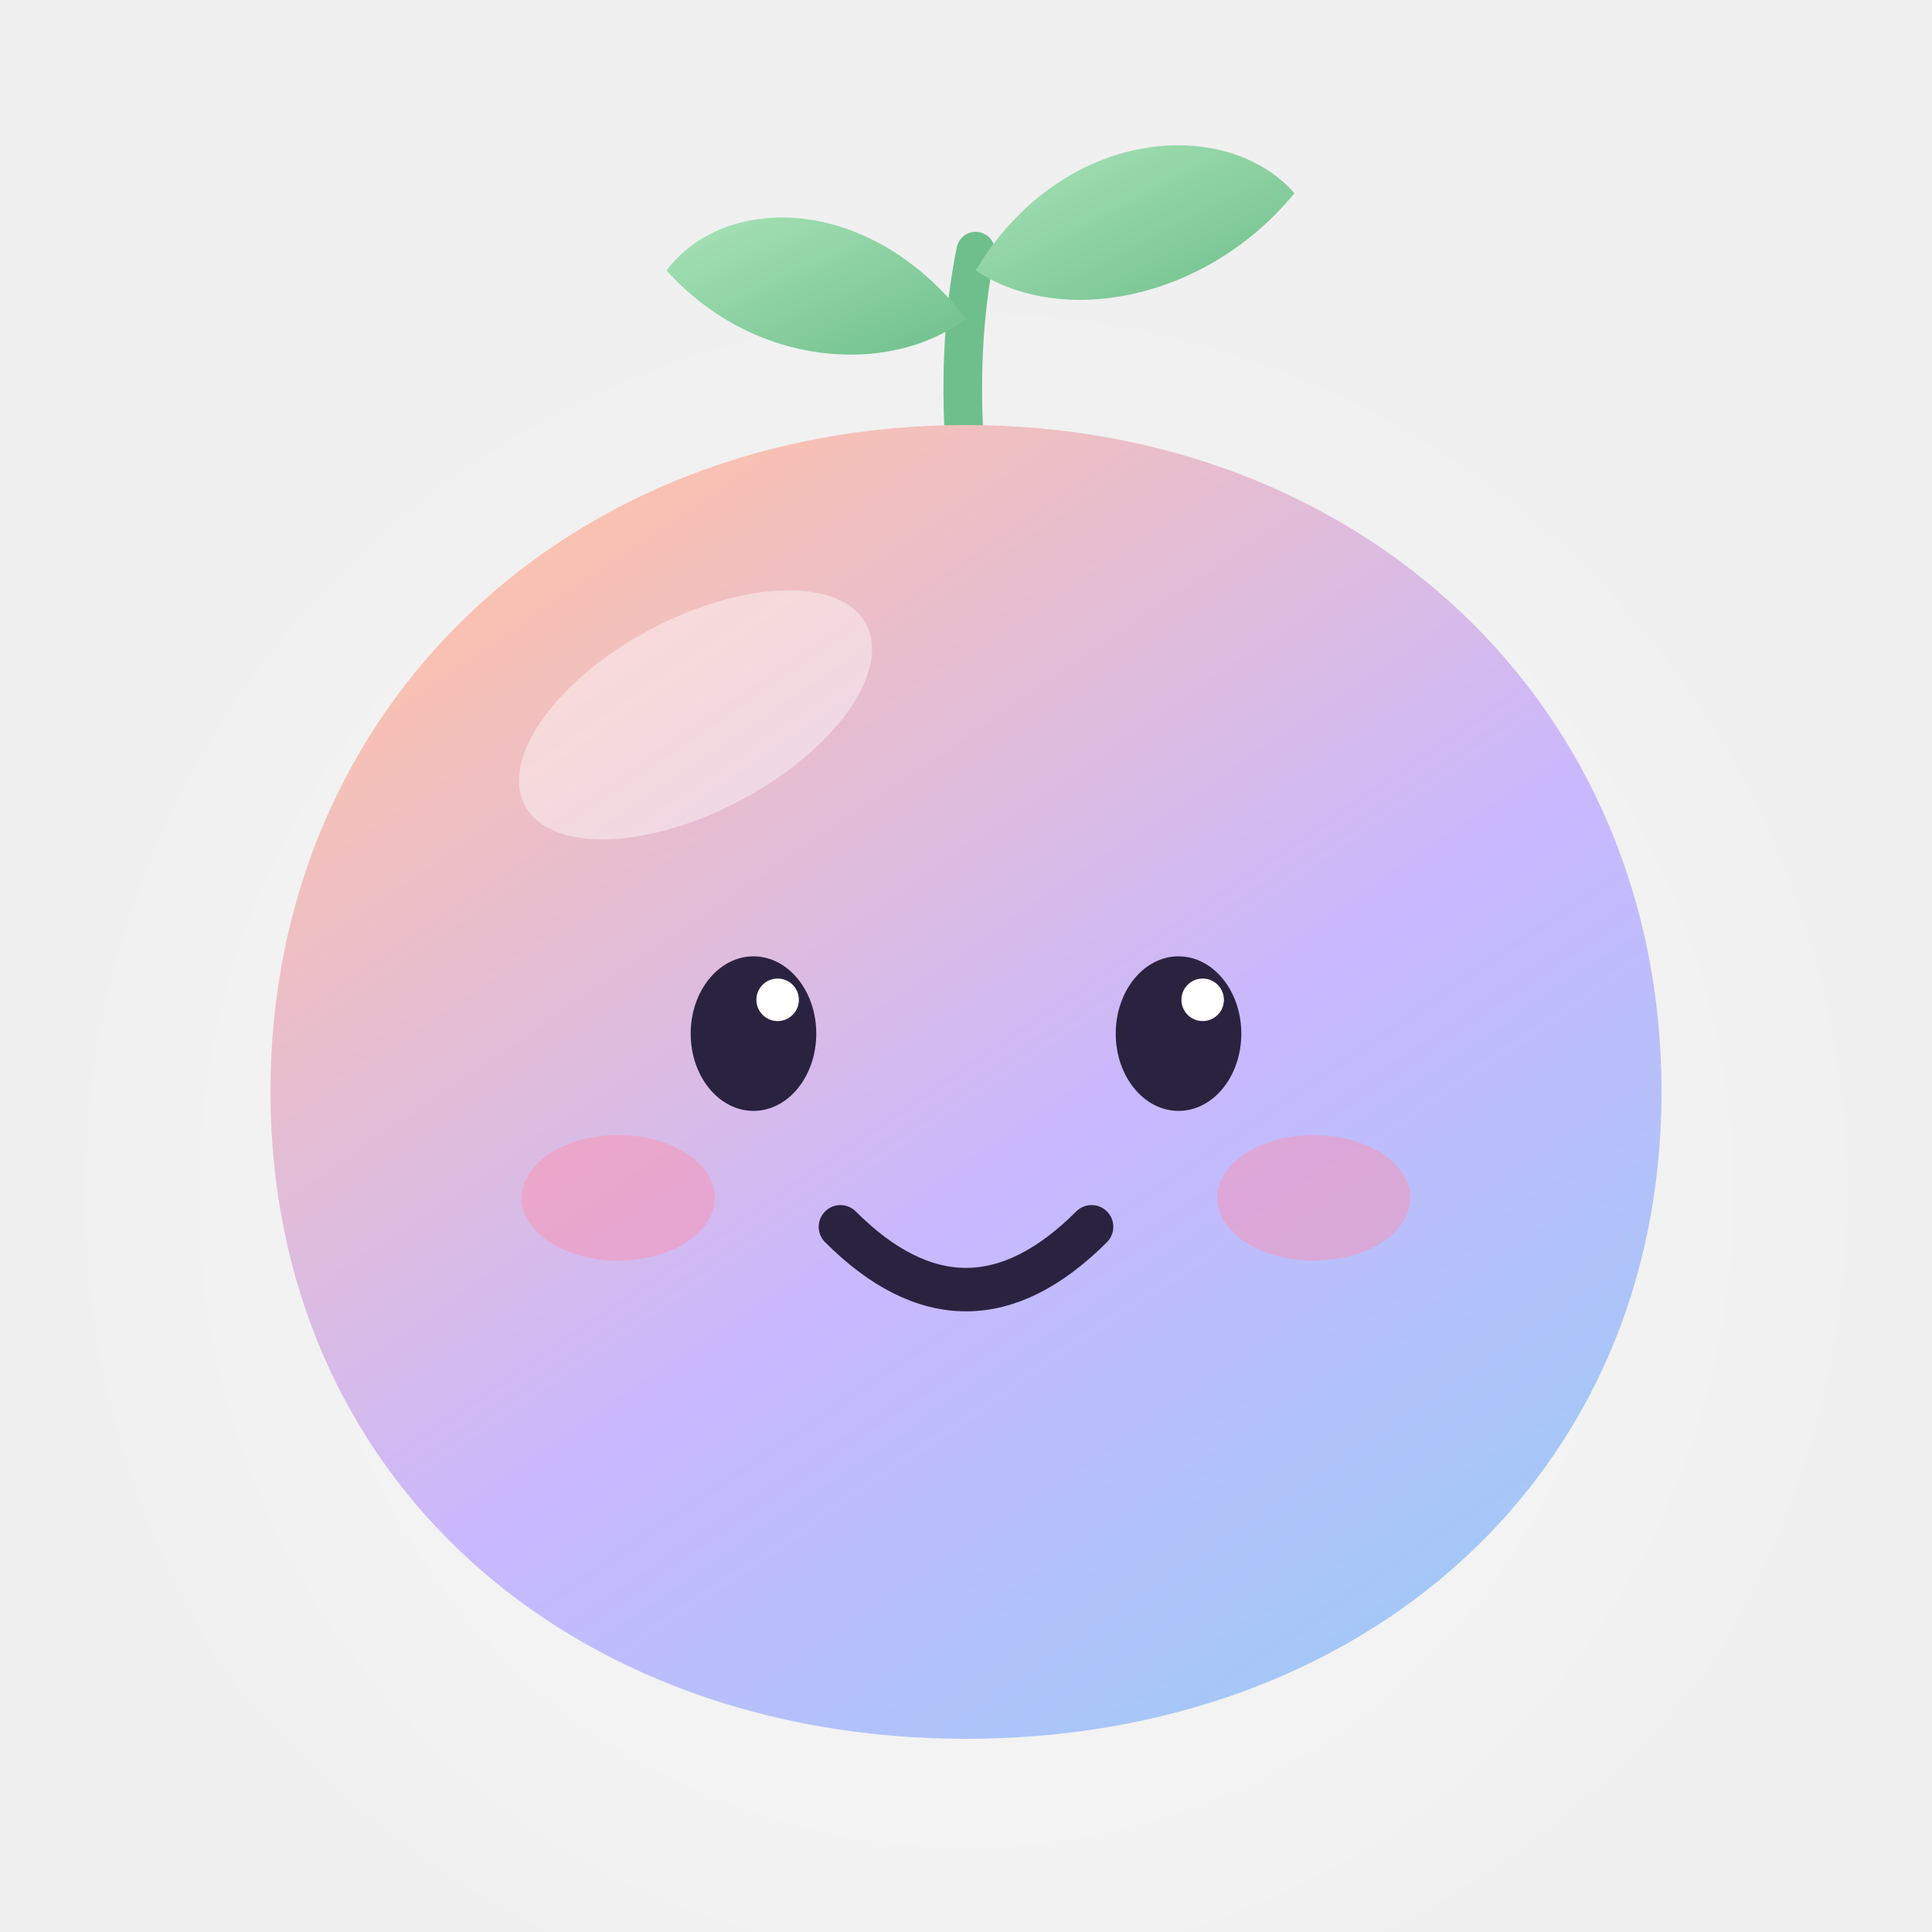
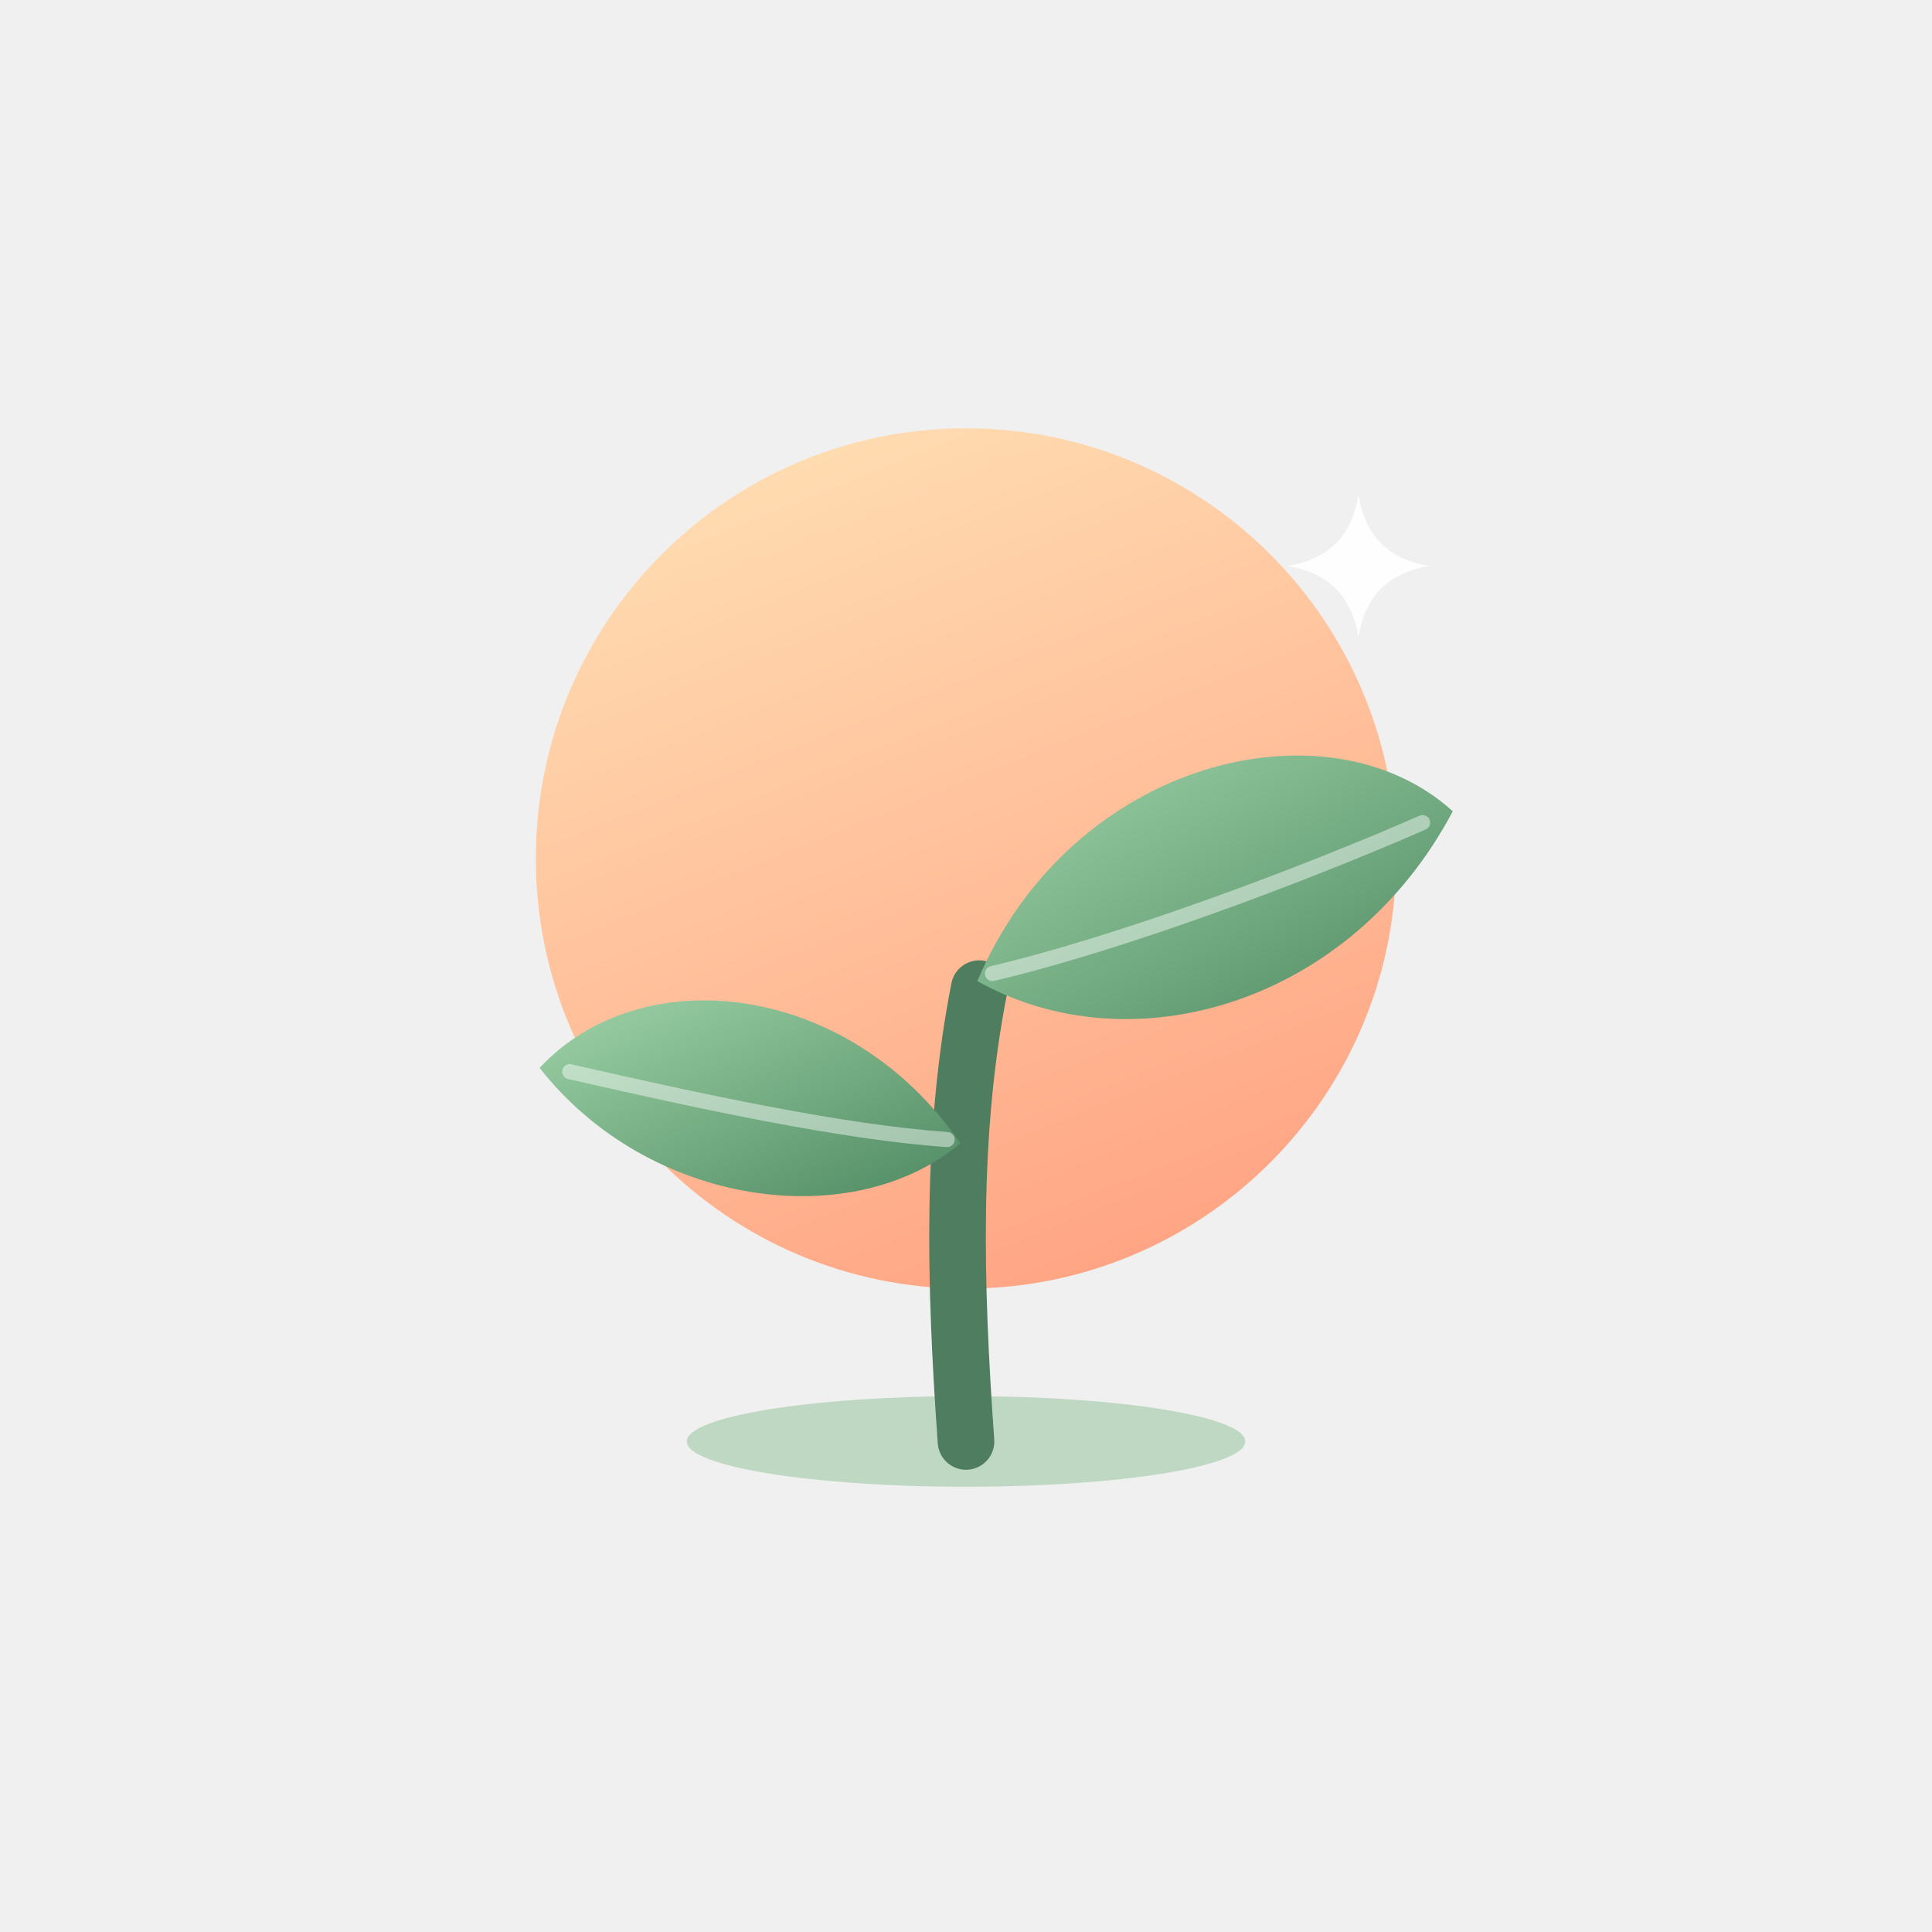
- <svg xmlns="http://www.w3.org/2000/svg" width="1024" height="1024" viewBox="0 0 200 200">
+ <svg xmlns="http://www.w3.org/2000/svg" width="1024" height="1024" viewBox="0 0 1024 1024">
  <defs>
-     <linearGradient id="body" x1="0.15" y1="0.05" x2="0.85" y2="1">
-       <stop offset="0%" stop-color="#FFC2A8" />
-       <stop offset="55%" stop-color="#C9B8FF" />
-       <stop offset="100%" stop-color="#9CCBF5" />
+     <linearGradient id="bg" x1="0" y1="0" x2="1" y2="1">
+       <stop offset="0%" stop-color="#FDF6EC" />
+       <stop offset="60%" stop-color="#F9ECDF" />
+       <stop offset="100%" stop-color="#F3DFD0" />
+     </linearGradient>
+     <linearGradient id="sun" x1="0.3" y1="0" x2="0.7" y2="1">
+       <stop offset="0%" stop-color="#FFDDB2" />
+       <stop offset="100%" stop-color="#FFA383" />
    </linearGradient>
    <linearGradient id="leaf" x1="0" y1="0" x2="1" y2="1">
-       <stop offset="0%" stop-color="#A9E3B8" />
-       <stop offset="100%" stop-color="#6FBF8C" />
+       <stop offset="0%" stop-color="#9FD3A8" />
+       <stop offset="100%" stop-color="#4F8A62" />
    </linearGradient>
-     <radialGradient id="glow" cx="50%" cy="56%" r="50%">
-       <stop offset="0%" stop-color="#FFFFFF" stop-opacity="0.55" />
+     <radialGradient id="glow" cx="50%" cy="50%" r="50%">
+       <stop offset="0%" stop-color="#FFFFFF" stop-opacity="0.7" />
      <stop offset="100%" stop-color="#FFFFFF" stop-opacity="0" />
    </radialGradient>
  </defs>
-   <circle cx="100" cy="112" r="98" fill="url(#glow)" />
-   <path d="M100 48 Q99 36 101 26" stroke="#6FBF8C" stroke-width="4" stroke-linecap="round" fill="none" />
-   <path d="M100 33 C90 20 75 20 69 28 C78 38 92 39 100 33 Z" fill="url(#leaf)" />
-   <path d="M101 28 C110 13 127 12 134 20 C125 31 110 34 101 28 Z" fill="url(#leaf)" />
-   <path d="M100 44 C141 44 172 73 172 113 C172 153 141 180 100 180 C59 180 28 153 28 113 C28 73 59 44 100 44 Z" fill="url(#body)" />
-   <ellipse cx="72" cy="74" rx="20" ry="10" fill="#FFFFFF" opacity="0.42" transform="rotate(-28 72 74)" />
-   <ellipse cx="64" cy="124" rx="10" ry="6.5" fill="#FF8FAB" opacity="0.45" />
-   <ellipse cx="136" cy="124" rx="10" ry="6.5" fill="#FF8FAB" opacity="0.45" />
-   <ellipse cx="78" cy="107" rx="6.5" ry="8" fill="#2A2340" />
-   <ellipse cx="122" cy="107" rx="6.5" ry="8" fill="#2A2340" />
-   <circle cx="80.5" cy="103.5" r="2.2" fill="#FFFFFF" />
-   <circle cx="124.5" cy="103.5" r="2.2" fill="#FFFFFF" />
-   <path d="M87 127 Q100 140 113 127" stroke="#2A2340" stroke-width="4.5" stroke-linecap="round" fill="none" />
+   <circle cx="512" cy="455" r="228" fill="url(#sun)" />
+   <path d="M720 262 Q725 295 758 300 Q725 305 720 338 Q715 305 682 300 Q715 295 720 262 Z" fill="#FFFFFF" opacity="0.9" />
+   <ellipse cx="512" cy="764" rx="148" ry="24" fill="#8DBF95" opacity="0.5" />
+   <path d="M512 764 C506 680 504 600 519 524" stroke="#4F7D5F" stroke-width="30" stroke-linecap="round" fill="none" />
+   <path d="M509 606 C450 520 340 508 286 566 C344 640 452 654 509 606 Z" fill="url(#leaf)" />
+   <path d="M518 520 C568 402 704 370 770 430 C716 532 600 566 518 520 Z" fill="url(#leaf)" />
+   <path d="M302 568 C372 584 446 600 502 604" stroke="#FFFFFF" stroke-opacity="0.45" stroke-width="8" stroke-linecap="round" fill="none" />
+   <path d="M754 436 C690 464 594 500 526 516" stroke="#FFFFFF" stroke-opacity="0.45" stroke-width="8" stroke-linecap="round" fill="none" />
</svg>
